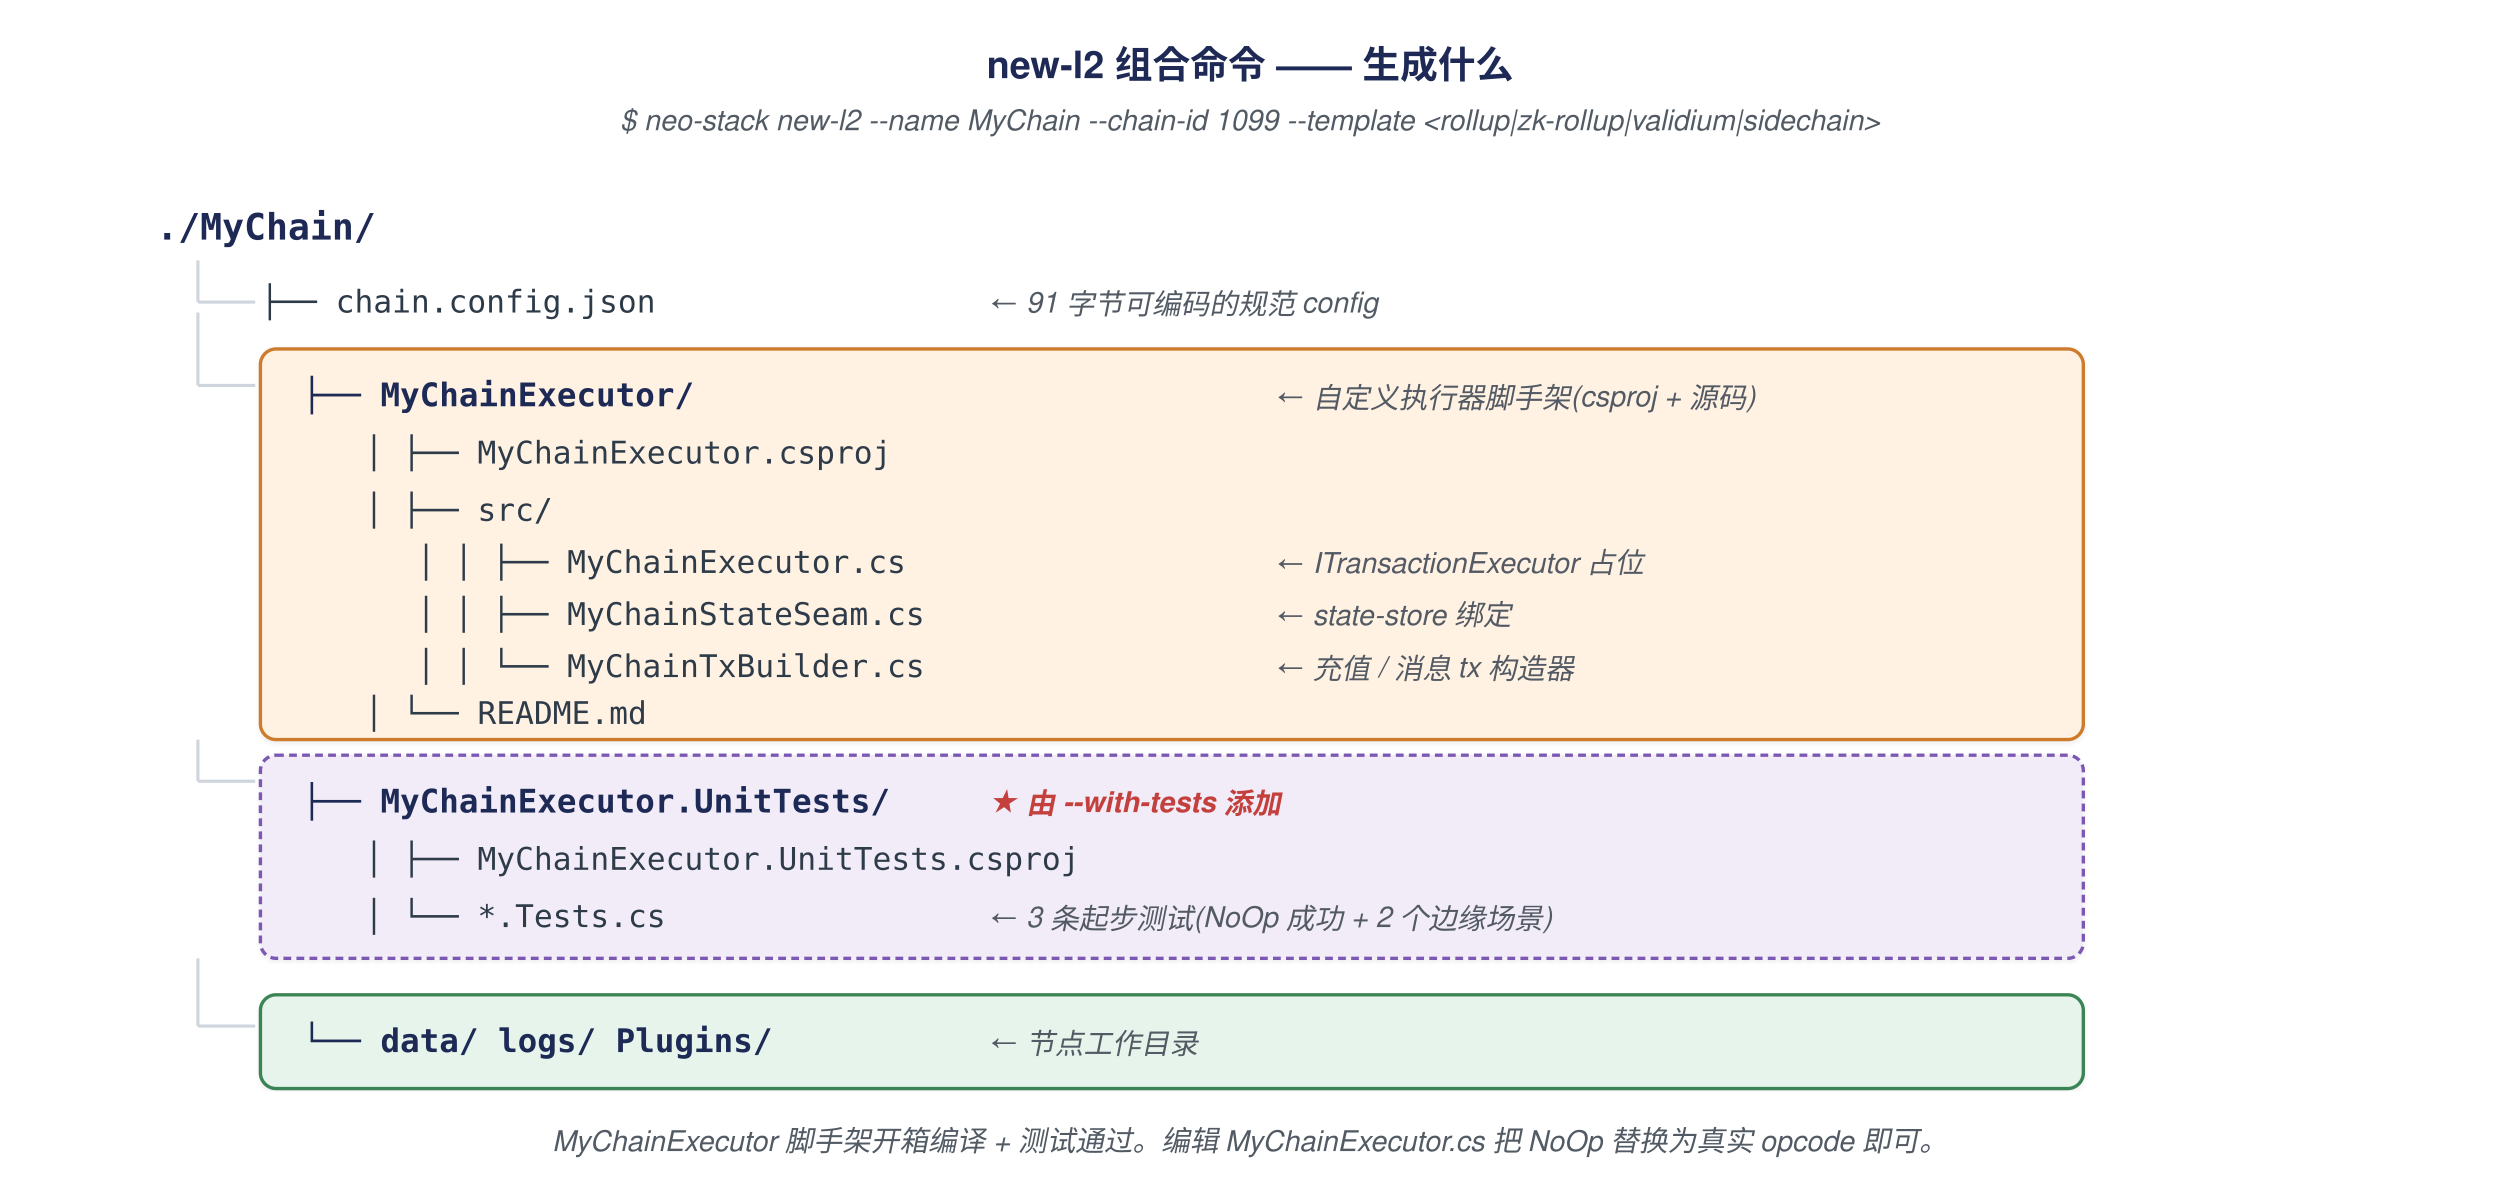
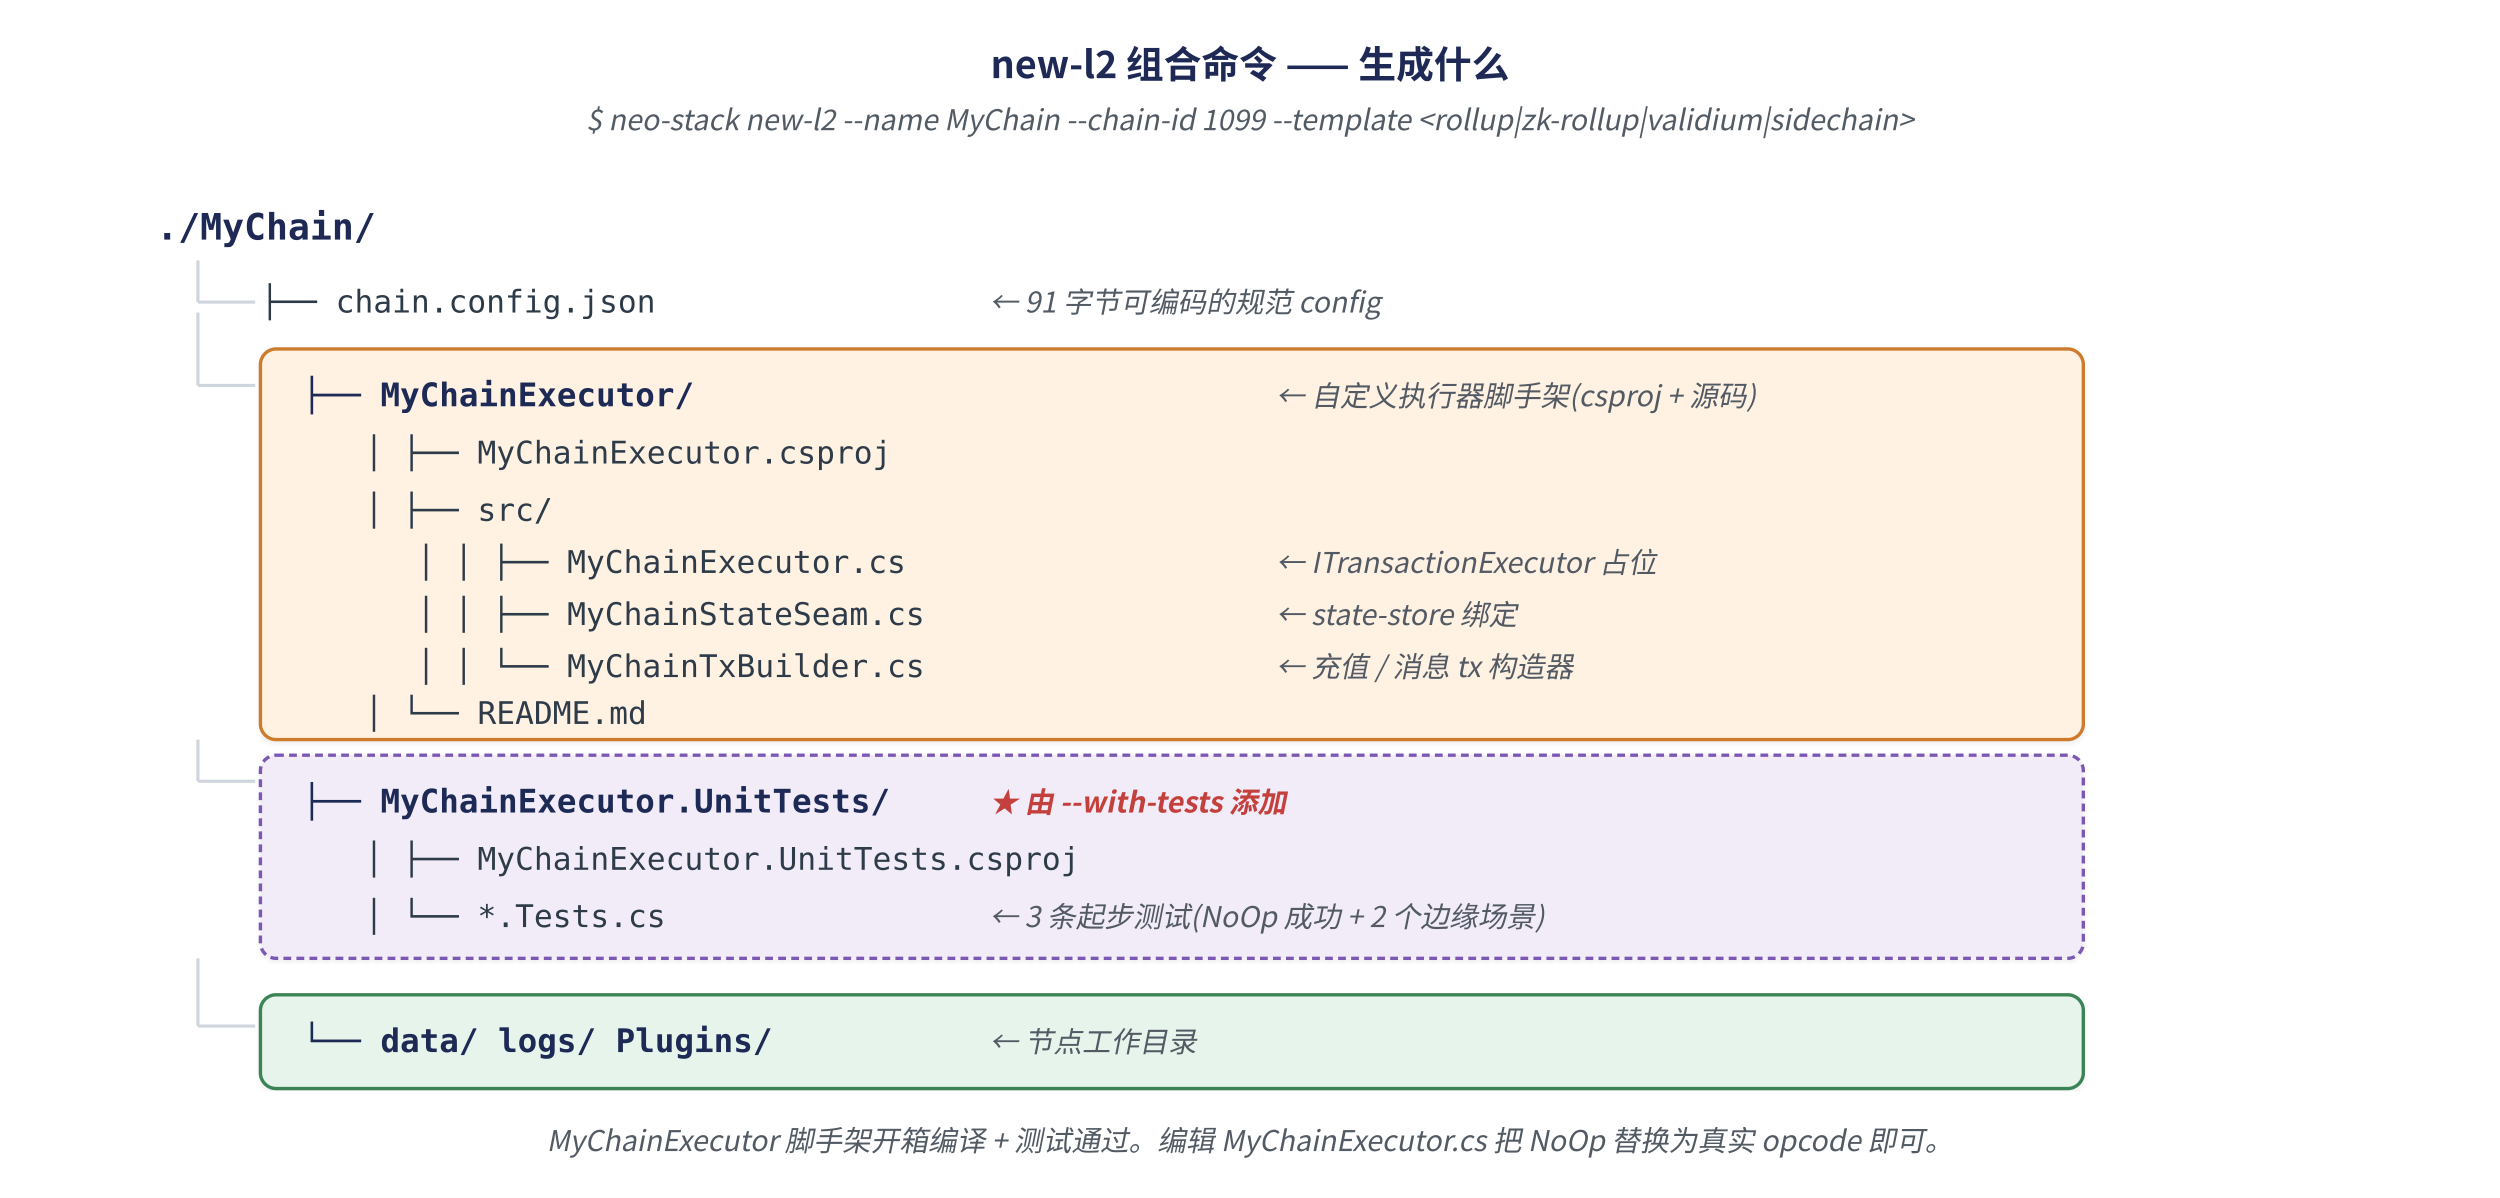
- <svg xmlns="http://www.w3.org/2000/svg" viewBox="0 0 960 460" font-family="-apple-system, BlinkMacSystemFont, 'Segoe UI', 'PingFang SC', 'Hiragino Sans GB', 'Microsoft YaHei', Helvetica, Arial, sans-serif" role="img" aria-labelledby="title desc">
+ <svg xmlns="http://www.w3.org/2000/svg" viewBox="0 0 960 460" font-family="'Noto Sans CJK SC', 'Source Han Sans SC', 'WenQuanYi Zen Hei', 'Microsoft YaHei', sans-serif" role="img" aria-labelledby="title desc">
  <defs>
    <filter id="card" x="-2%" y="-3%" width="104%" height="106%">
      <feDropShadow dx="0" dy="1" stdDeviation="0.9" flood-color="#000000" flood-opacity="0.07" />
    </filter>
    <style>
      .header     { font-size: 14.5px; font-weight: 700; }
      .root       { font-size: 14px; font-weight: 700; fill: #1e2a55; font-family: ui-monospace, 'SF Mono', monospace; }
      .dir        { font-size: 12.5px; font-weight: 700; fill: #1e2a55; font-family: ui-monospace, 'SF Mono', monospace; }
      .file       { font-size: 12px; fill: #2d3a48; font-family: ui-monospace, 'SF Mono', monospace; }
      .annot      { font-size: 11px; fill: #525a64; font-style: italic; }
      .opt        { font-size: 11px; fill: #c4413e; font-weight: 700; font-style: italic; }
      .branch     { stroke: #cfd5dd; stroke-width: 1.2; }
      .ftr        { font-size: 11px; fill: #525a64; font-style: italic; }
    </style>
  </defs>
  <rect width="960" height="460" fill="#ffffff" />
  <text x="480" y="30" text-anchor="middle" class="header" fill="#1e2a55">new-l2 组合命令 —— 生成什么</text>
  <text x="480" y="50" text-anchor="middle" class="ftr">$ neo-stack new-l2 --name MyChain --chain-id 1099 --template &lt;rollup|zk-rollup|validium|sidechain&gt;</text>
  <text x="60" y="92" class="root">./MyChain/</text>
  <line class="branch" x1="76" y1="100" x2="76" y2="116" />
  <line class="branch" x1="76" y1="116" x2="98" y2="116" />
  <text x="100" y="120" class="file">├── chain.config.json</text>
  <text x="380" y="120" class="annot">← 91 字节可编码的规范 config</text>
  <line class="branch" x1="76" y1="120" x2="76" y2="148" />
  <line class="branch" x1="76" y1="148" x2="98" y2="148" />
  <g filter="url(#card)">
    <rect x="100" y="134" width="700" height="150" rx="6" ry="6" fill="#fff2e3" stroke="#cd7c2e" stroke-width="1.3" />
    <text x="116" y="156" class="dir">├── MyChainExecutor/</text>
    <text x="490" y="156" class="annot">← 自定义执行器脚手架(csproj + 源码)</text>
    <text x="140" y="178" class="file">│   ├── MyChainExecutor.csproj</text>
    <text x="140" y="200" class="file">│   ├── src/</text>
    <text x="160" y="220" class="file">│   │   ├── MyChainExecutor.cs</text>
    <text x="490" y="220" class="annot">← ITransactionExecutor 占位</text>
    <text x="160" y="240" class="file">│   │   ├── MyChainStateSeam.cs</text>
    <text x="490" y="240" class="annot">← state-store 绑定</text>
    <text x="160" y="260" class="file">│   │   └── MyChainTxBuilder.cs</text>
    <text x="490" y="260" class="annot">← 充值 / 消息 tx 构造器</text>
    <text x="140" y="278" class="file">│   └── README.md</text>
  </g>
  <line class="branch" x1="76" y1="284" x2="76" y2="300" />
  <line class="branch" x1="76" y1="300" x2="98" y2="300" />
  <g filter="url(#card)">
    <rect x="100" y="290" width="700" height="78" rx="6" ry="6" fill="#f1ecf8" stroke="#7d59b3" stroke-width="1.3" stroke-dasharray="3 2" />
    <text x="116" y="312" class="dir">├── MyChainExecutor.UnitTests/</text>
    <text x="380" y="312" class="opt">★ 由 --with-tests 添加</text>
    <text x="140" y="334" class="file">│   ├── MyChainExecutor.UnitTests.csproj</text>
    <text x="140" y="356" class="file">│   └── *.Tests.cs</text>
    <text x="380" y="356" class="annot">← 3 条起步测试(NoOp 成功 + 2 个边缘场景)</text>
  </g>
  <line class="branch" x1="76" y1="368" x2="76" y2="394" />
  <line class="branch" x1="76" y1="394" x2="98" y2="394" />
  <g filter="url(#card)">
    <rect x="100" y="382" width="700" height="36" rx="6" ry="6" fill="#e7f4eb" stroke="#3a8454" stroke-width="1.3" />
    <text x="116" y="404" class="dir">└── data/  logs/  Plugins/</text>
    <text x="380" y="404" class="annot">← 节点工作目录</text>
  </g>
  <text x="480" y="442" text-anchor="middle" class="ftr" fill="#525a64">MyChainExecutor 脚手架开箱编译 + 测试通过。编辑 MyChainExecutor.cs 把 NoOp 替换为真实 opcode 即可。</text>
</svg>
